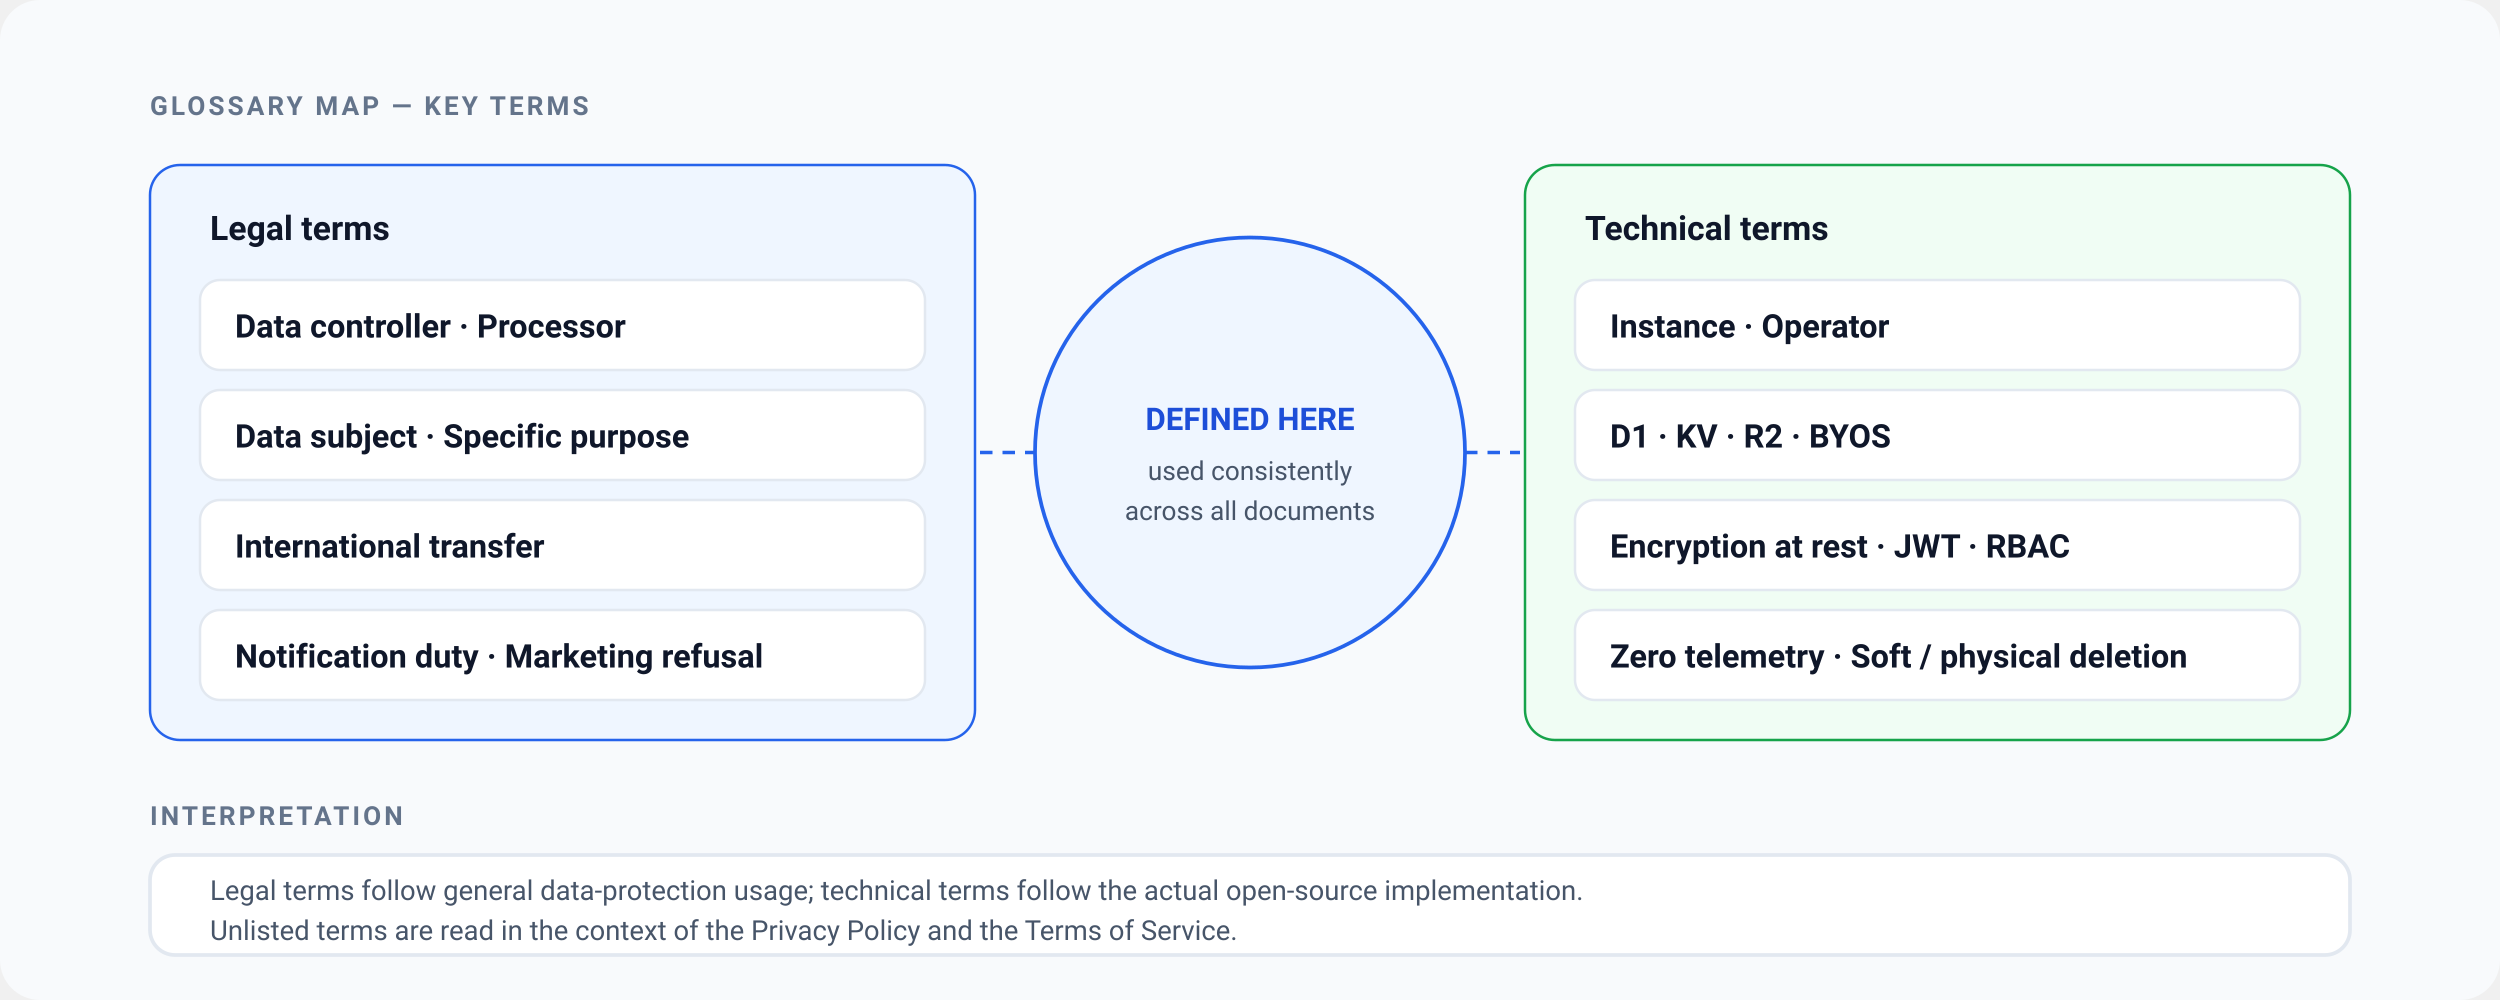
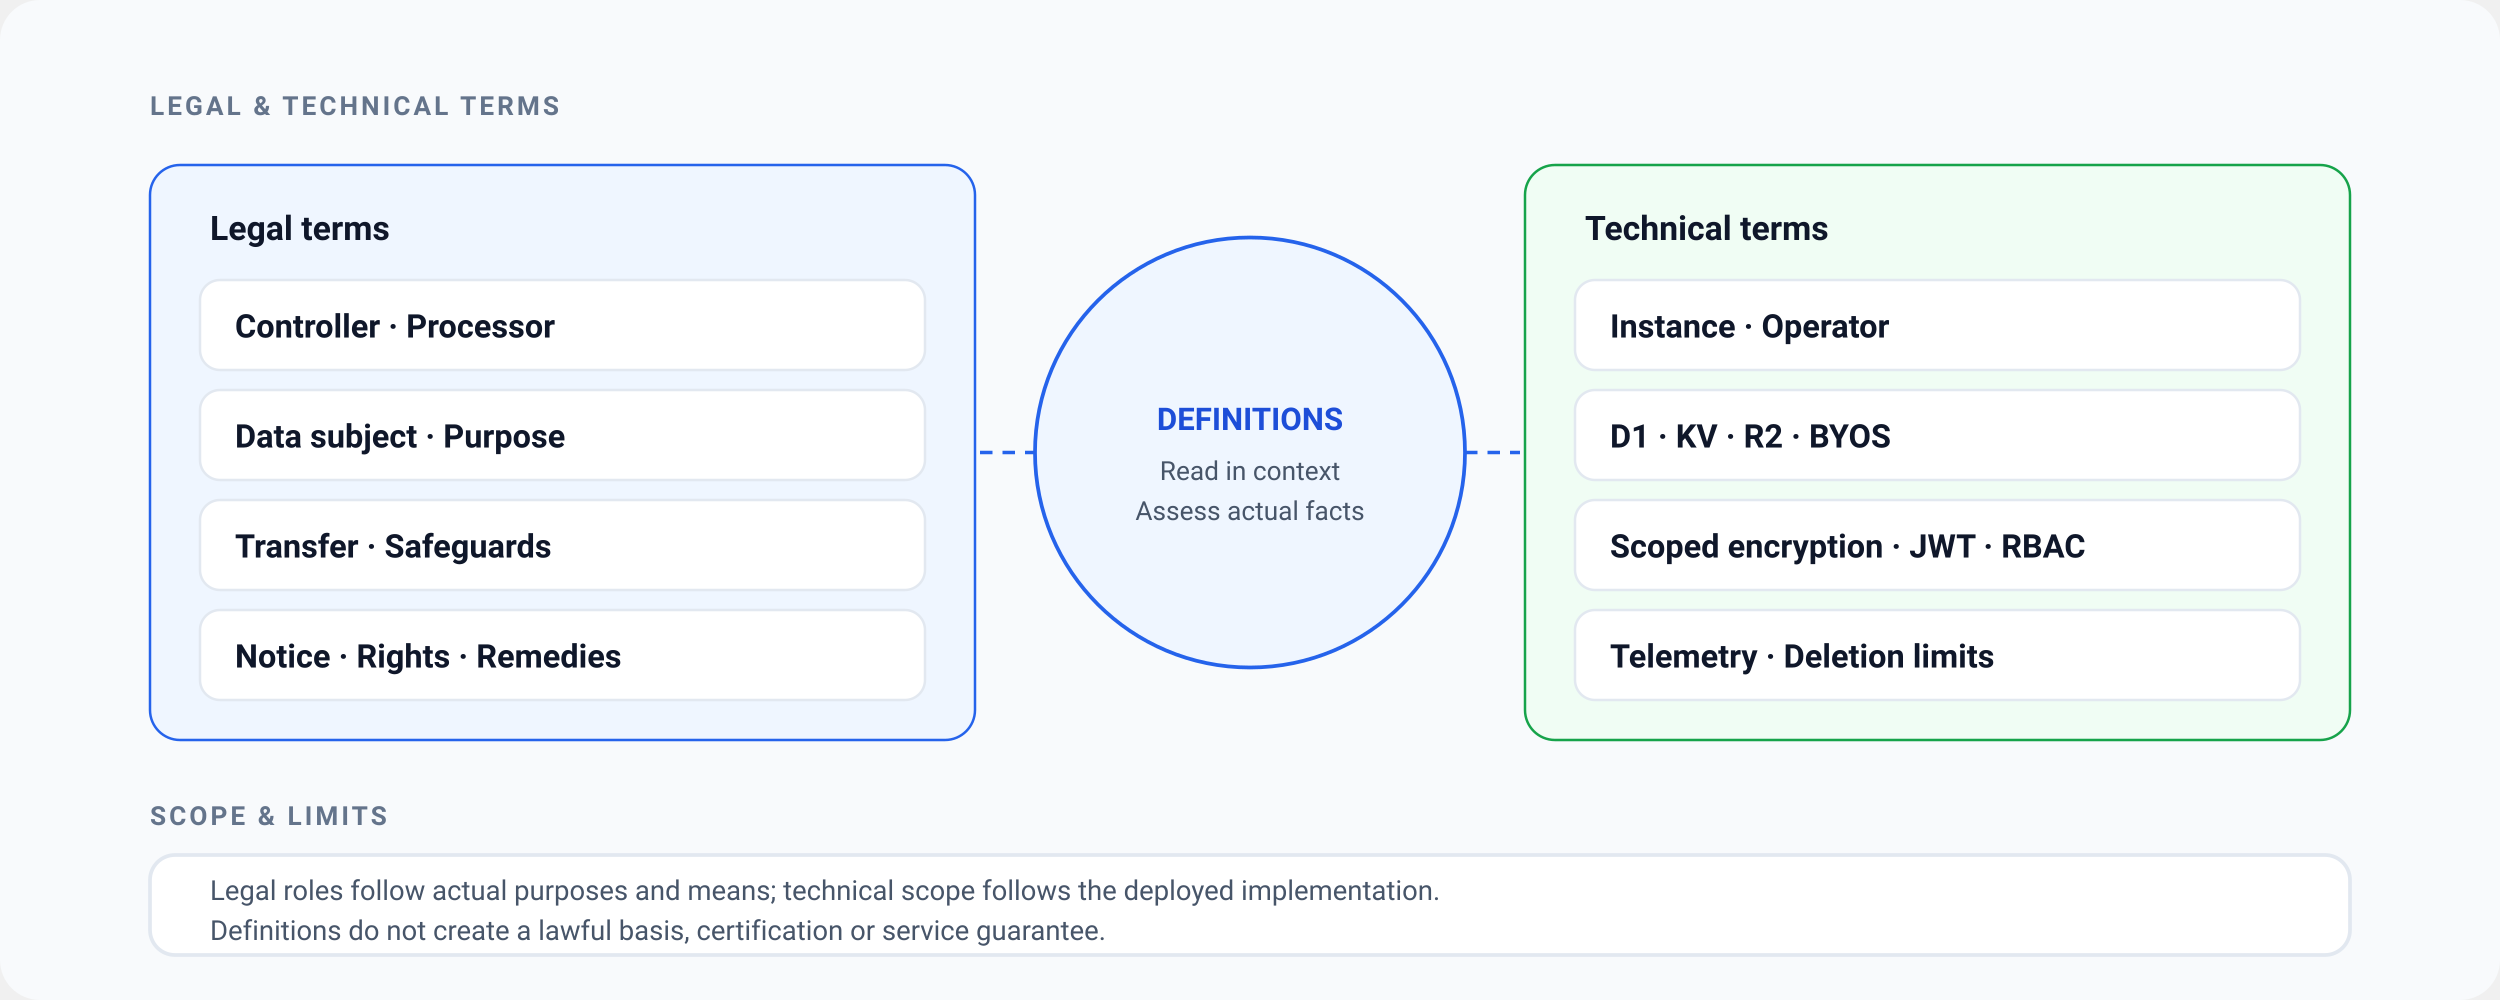
- <svg xmlns="http://www.w3.org/2000/svg" viewBox="0 0 1000 400" width="100%" role="img" aria-label="Glossary map: legal terms and technical terms defined once and used across all documents">
+ <svg xmlns="http://www.w3.org/2000/svg" viewBox="0 0 1000 400" width="100%" role="img" aria-label="Legal and technical terms: roles follow actual activity; mechanisms must be read with their scope and limits.">
  <style>
    .bg { fill: #f8fafc; }
    .card { fill: #ffffff; stroke: #e2e8f0; stroke-width: 1.5; }
    .c1 { fill: #eff6ff; stroke: #2563eb; }
    .c2 { fill: #f0fdf4; stroke: #16a34a; }
    .row { fill: #ffffff; stroke: #e2e8f0; stroke-width: 1; }
    .t { font: 600 13px -apple-system, 'Segoe UI', Roboto, 'PingFang TC', 'Microsoft JhengHei', 'Noto Sans', sans-serif; fill: #0f172a; }
    .b { font: 400 11px -apple-system, 'Segoe UI', Roboto, 'PingFang TC', 'Microsoft JhengHei', 'Noto Sans', sans-serif; fill: #475569; }
    .bt { font: 600 13.5px -apple-system, 'Segoe UI', Roboto, 'PingFang TC', 'Microsoft JhengHei', 'Noto Sans', sans-serif; fill: #0f172a; }
    .tag { font: 600 10.5px -apple-system, 'Segoe UI', Roboto, 'PingFang TC', 'Microsoft JhengHei', 'Noto Sans', sans-serif; letter-spacing: 1.2px; fill: #64748b; }
    .hub { fill: #eff6ff; stroke: #2563eb; stroke-width: 1.5; }
    .hub-t { font: 600 12.5px -apple-system, 'Segoe UI', Roboto, 'PingFang TC', 'Microsoft JhengHei', 'Noto Sans', sans-serif; fill: #1d4ed8; }
    .hub-b { font: 400 10.5px -apple-system, 'Segoe UI', Roboto, 'PingFang TC', 'Microsoft JhengHei', 'Noto Sans', sans-serif; fill: #475569; }
    .link { stroke: #2563eb; stroke-width: 1.4; stroke-dasharray: 5 4; fill: none; }
    @media (prefers-color-scheme: dark) {
      .bg { fill: #0b0f19; }
      .card { fill: #111827; stroke: #1e293b; }
      .c1 { fill: rgba(59,130,246,0.12); stroke: #3b82f6; }
      .c2 { fill: rgba(22,163,74,0.12); stroke: #4ade80; }
      .row { fill: #0b0f19; stroke: #1e293b; }
      .t { fill: #f1f5f9; }
      .b { fill: #94a3b8; }
      .bt { fill: #f1f5f9; }
      .tag { fill: #64748b; }
      .hub { fill: rgba(59,130,246,0.12); stroke: #3b82f6; }
      .hub-t { fill: #93c5fd; }
      .hub-b { fill: #94a3b8; }
      .link { stroke: #60a5fa; }
    }
  </style>
  <rect class="bg" width="1000" height="400" rx="16" />
-   <text class="tag" x="60" y="46">GLOSSARY MAP — KEY TERMS</text>
+   <text class="tag" x="60" y="46">LEGAL &amp; TECHNICAL TERMS</text>
  <rect class="c1" x="60" y="66" width="330" height="230" rx="12" />
  <text class="bt" x="84" y="96">Legal terms</text>
  <rect class="row" x="80" y="112" width="290" height="36" rx="8" />
-   <text class="t" x="94" y="135" font-size="12">Data controller · Processor</text>
+   <text class="t" x="94" y="135" font-size="12">Controller · Processor</text>
  <rect class="row" x="80" y="156" width="290" height="36" rx="8" />
-   <text class="t" x="94" y="179" font-size="12">Data subject · Specific purpose</text>
+   <text class="t" x="94" y="179" font-size="12">Data subject · Purpose</text>
  <rect class="row" x="80" y="200" width="290" height="36" rx="8" />
-   <text class="t" x="94" y="223" font-size="12">International transfer</text>
+   <text class="t" x="94" y="223" font-size="12">Transfer · Safeguards</text>
  <rect class="row" x="80" y="244" width="290" height="36" rx="8" />
-   <text class="t" x="94" y="267" font-size="12">Notification duty · Marketing refusal</text>
+   <text class="t" x="94" y="267" font-size="12">Notice · Rights · Remedies</text>
  <rect class="c2" x="610" y="66" width="330" height="230" rx="12" />
  <text class="bt" x="634" y="96">Technical terms</text>
  <rect class="row" x="630" y="112" width="290" height="36" rx="8" />
  <text class="t" x="644" y="135" font-size="12">Instance · Operator</text>
  <rect class="row" x="630" y="156" width="290" height="36" rx="8" />
  <text class="t" x="644" y="179" font-size="12">D1 · KV · R2 · BYOS</text>
  <rect class="row" x="630" y="200" width="290" height="36" rx="8" />
-   <text class="t" x="644" y="223" font-size="12">Encryption at rest · JWT · RBAC</text>
+   <text class="t" x="644" y="223" font-size="12">Scoped encryption · JWT · RBAC</text>
  <rect class="row" x="630" y="244" width="290" height="36" rx="8" />
-   <text class="t" x="644" y="267" font-size="12">Zero telemetry · Soft / physical deletion</text>
+   <text class="t" x="644" y="267" font-size="12">Telemetry · Deletion limits</text>
  <circle class="hub" cx="500" cy="181" r="86" />
-   <text class="hub-t" x="500" y="172" text-anchor="middle">DEFINED HERE</text>
-   <text class="hub-b" x="500" y="192" text-anchor="middle">used consistently</text>
-   <text class="hub-b" x="500" y="208" text-anchor="middle">across all documents</text>
+   <text class="hub-t" x="500" y="172" text-anchor="middle">DEFINITIONS</text>
+   <text class="hub-b" x="500" y="192" text-anchor="middle">Read in context</text>
+   <text class="hub-b" x="500" y="208" text-anchor="middle">Assess actual facts</text>
  <path class="link" d="M392,181 L414,181" />
  <path class="link" d="M586,181 L608,181" />
-   <text class="tag" x="60" y="330">INTERPRETATION</text>
+   <text class="tag" x="60" y="330">SCOPE &amp; LIMITS</text>
  <rect class="card" x="60" y="342" width="880" height="40" rx="10" />
-   <text class="b" x="84" y="360">Legal terms follow general data-protection usage; technical terms follow the actual open-source implementation.</text>
-   <text class="b" x="84" y="376">Unlisted terms are read in the context of the Privacy Policy and the Terms of Service.</text>
+   <text class="b" x="84" y="360">Legal roles follow actual purposes and means; technical scope follows the deployed implementation.</text>
+   <text class="b" x="84" y="376">Definitions do not create a lawful basis, certification or service guarantee.</text>
</svg>
